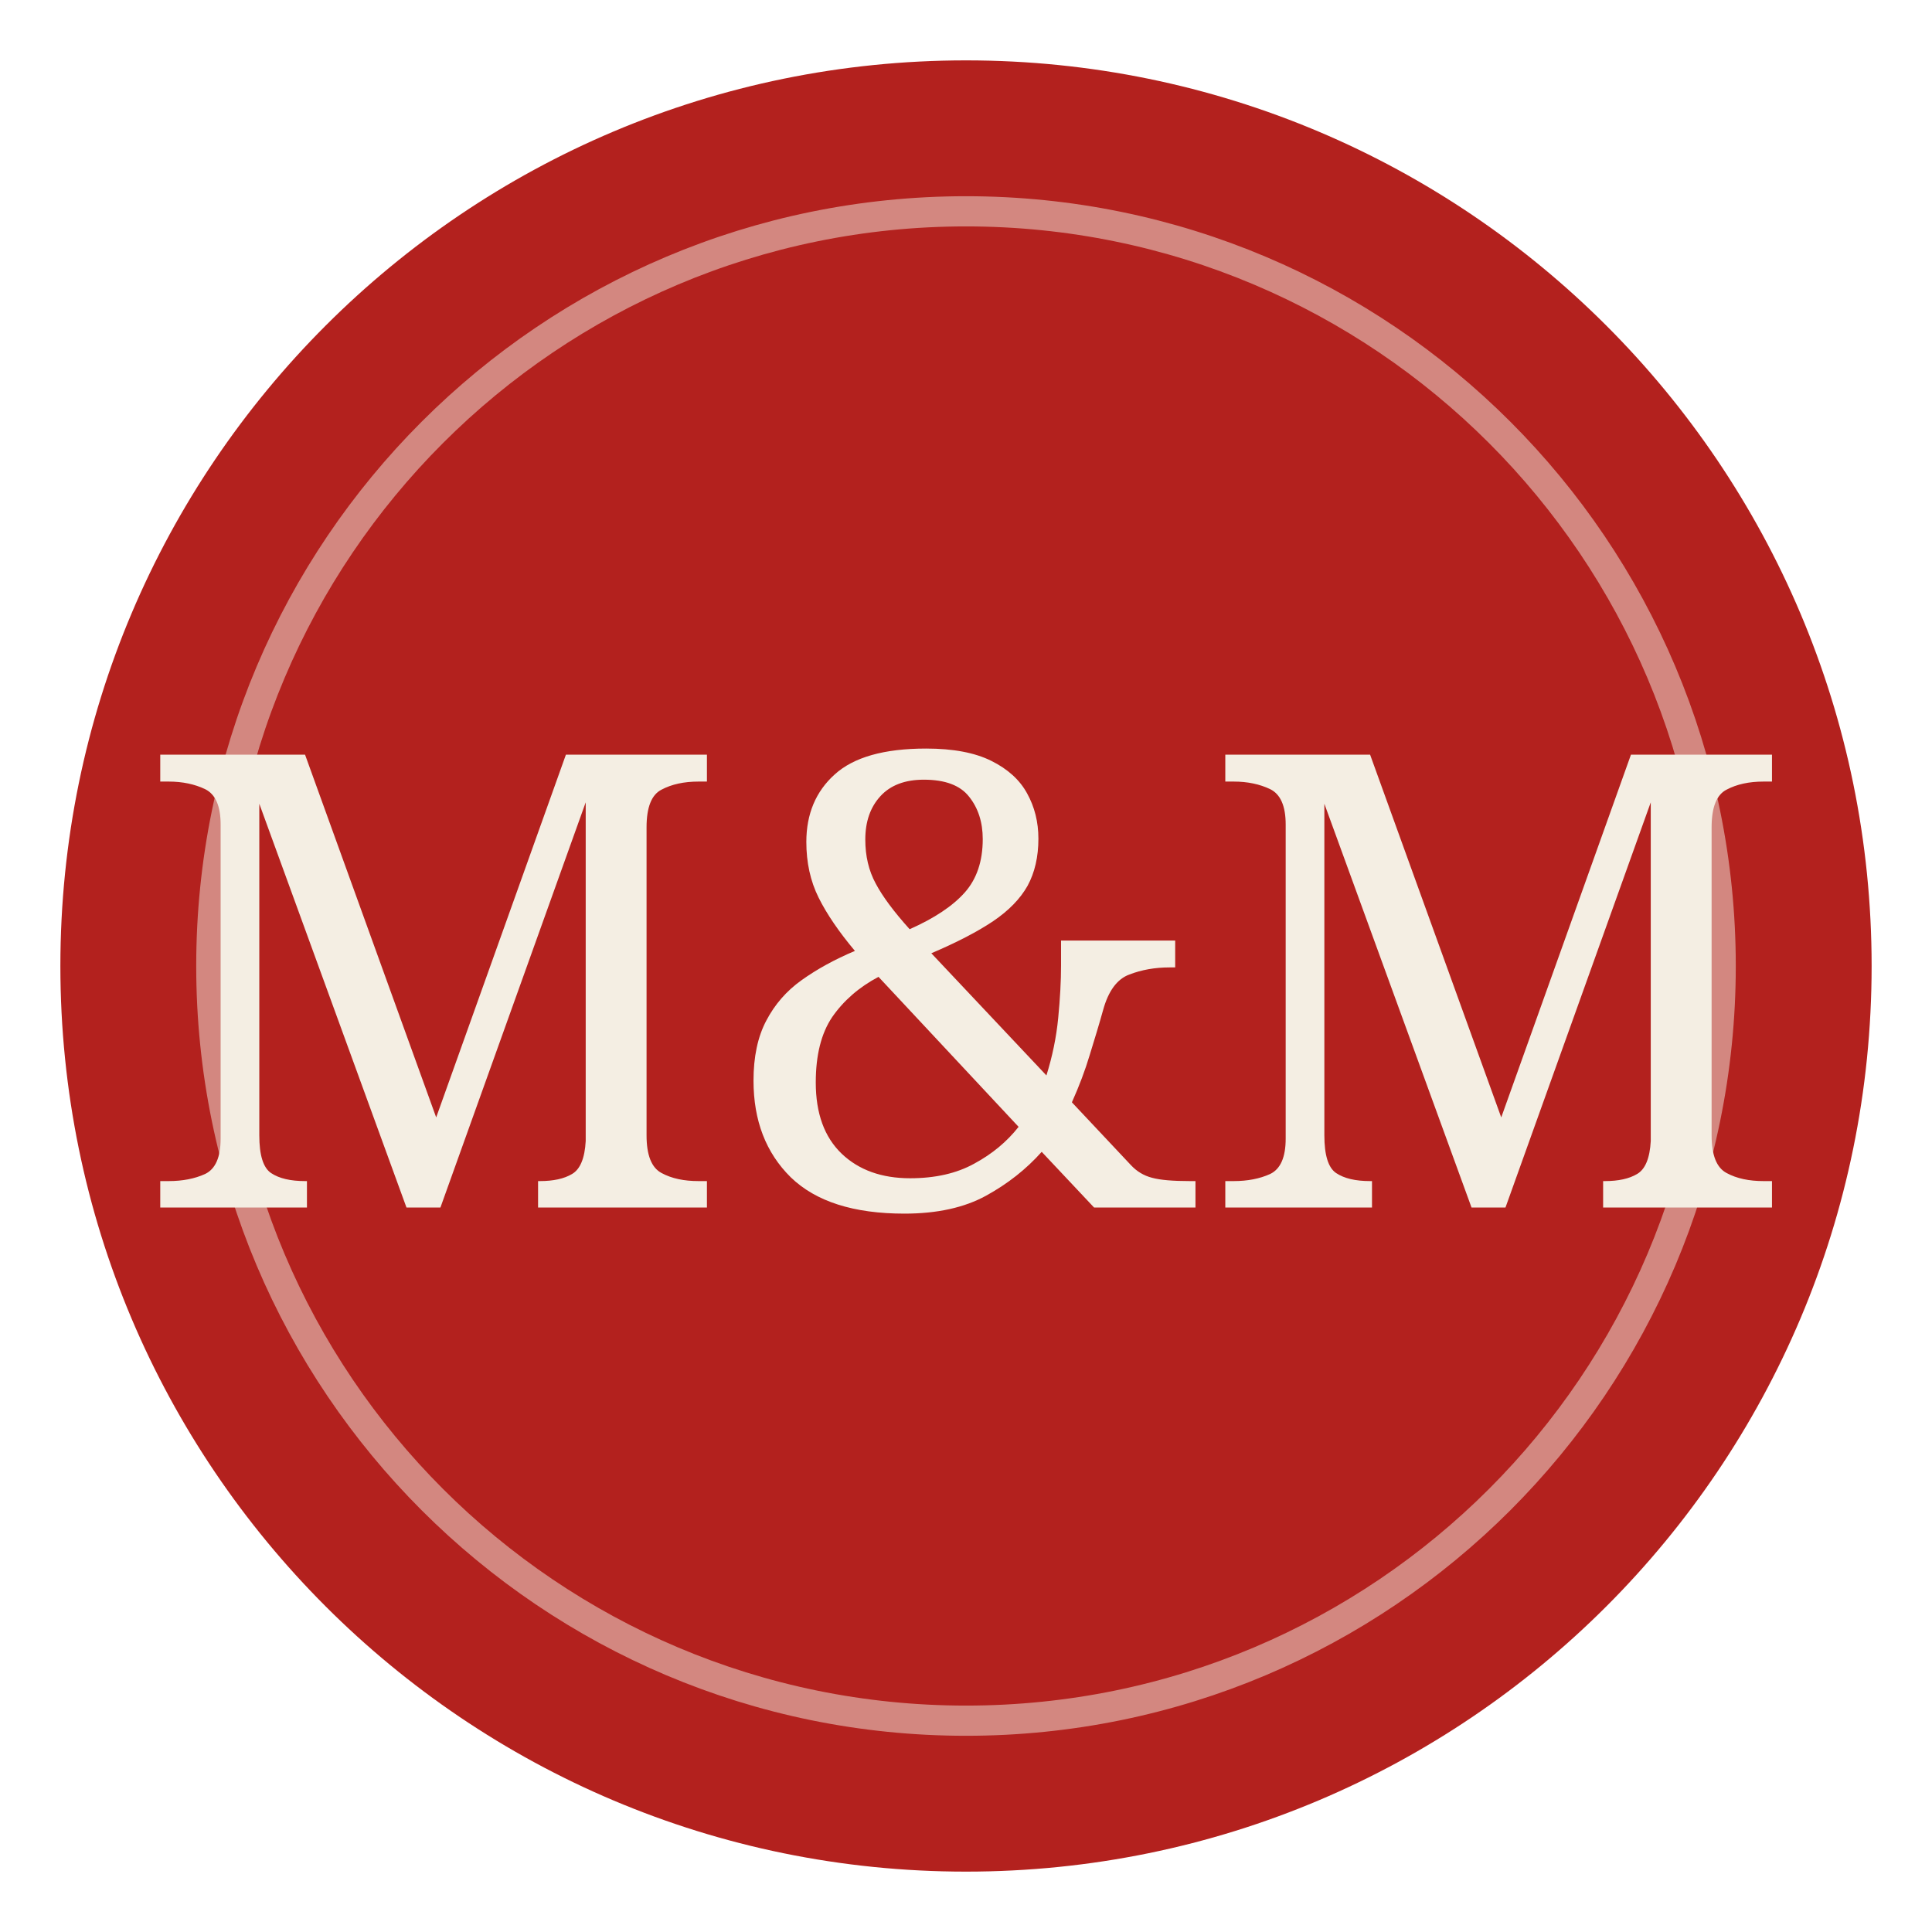
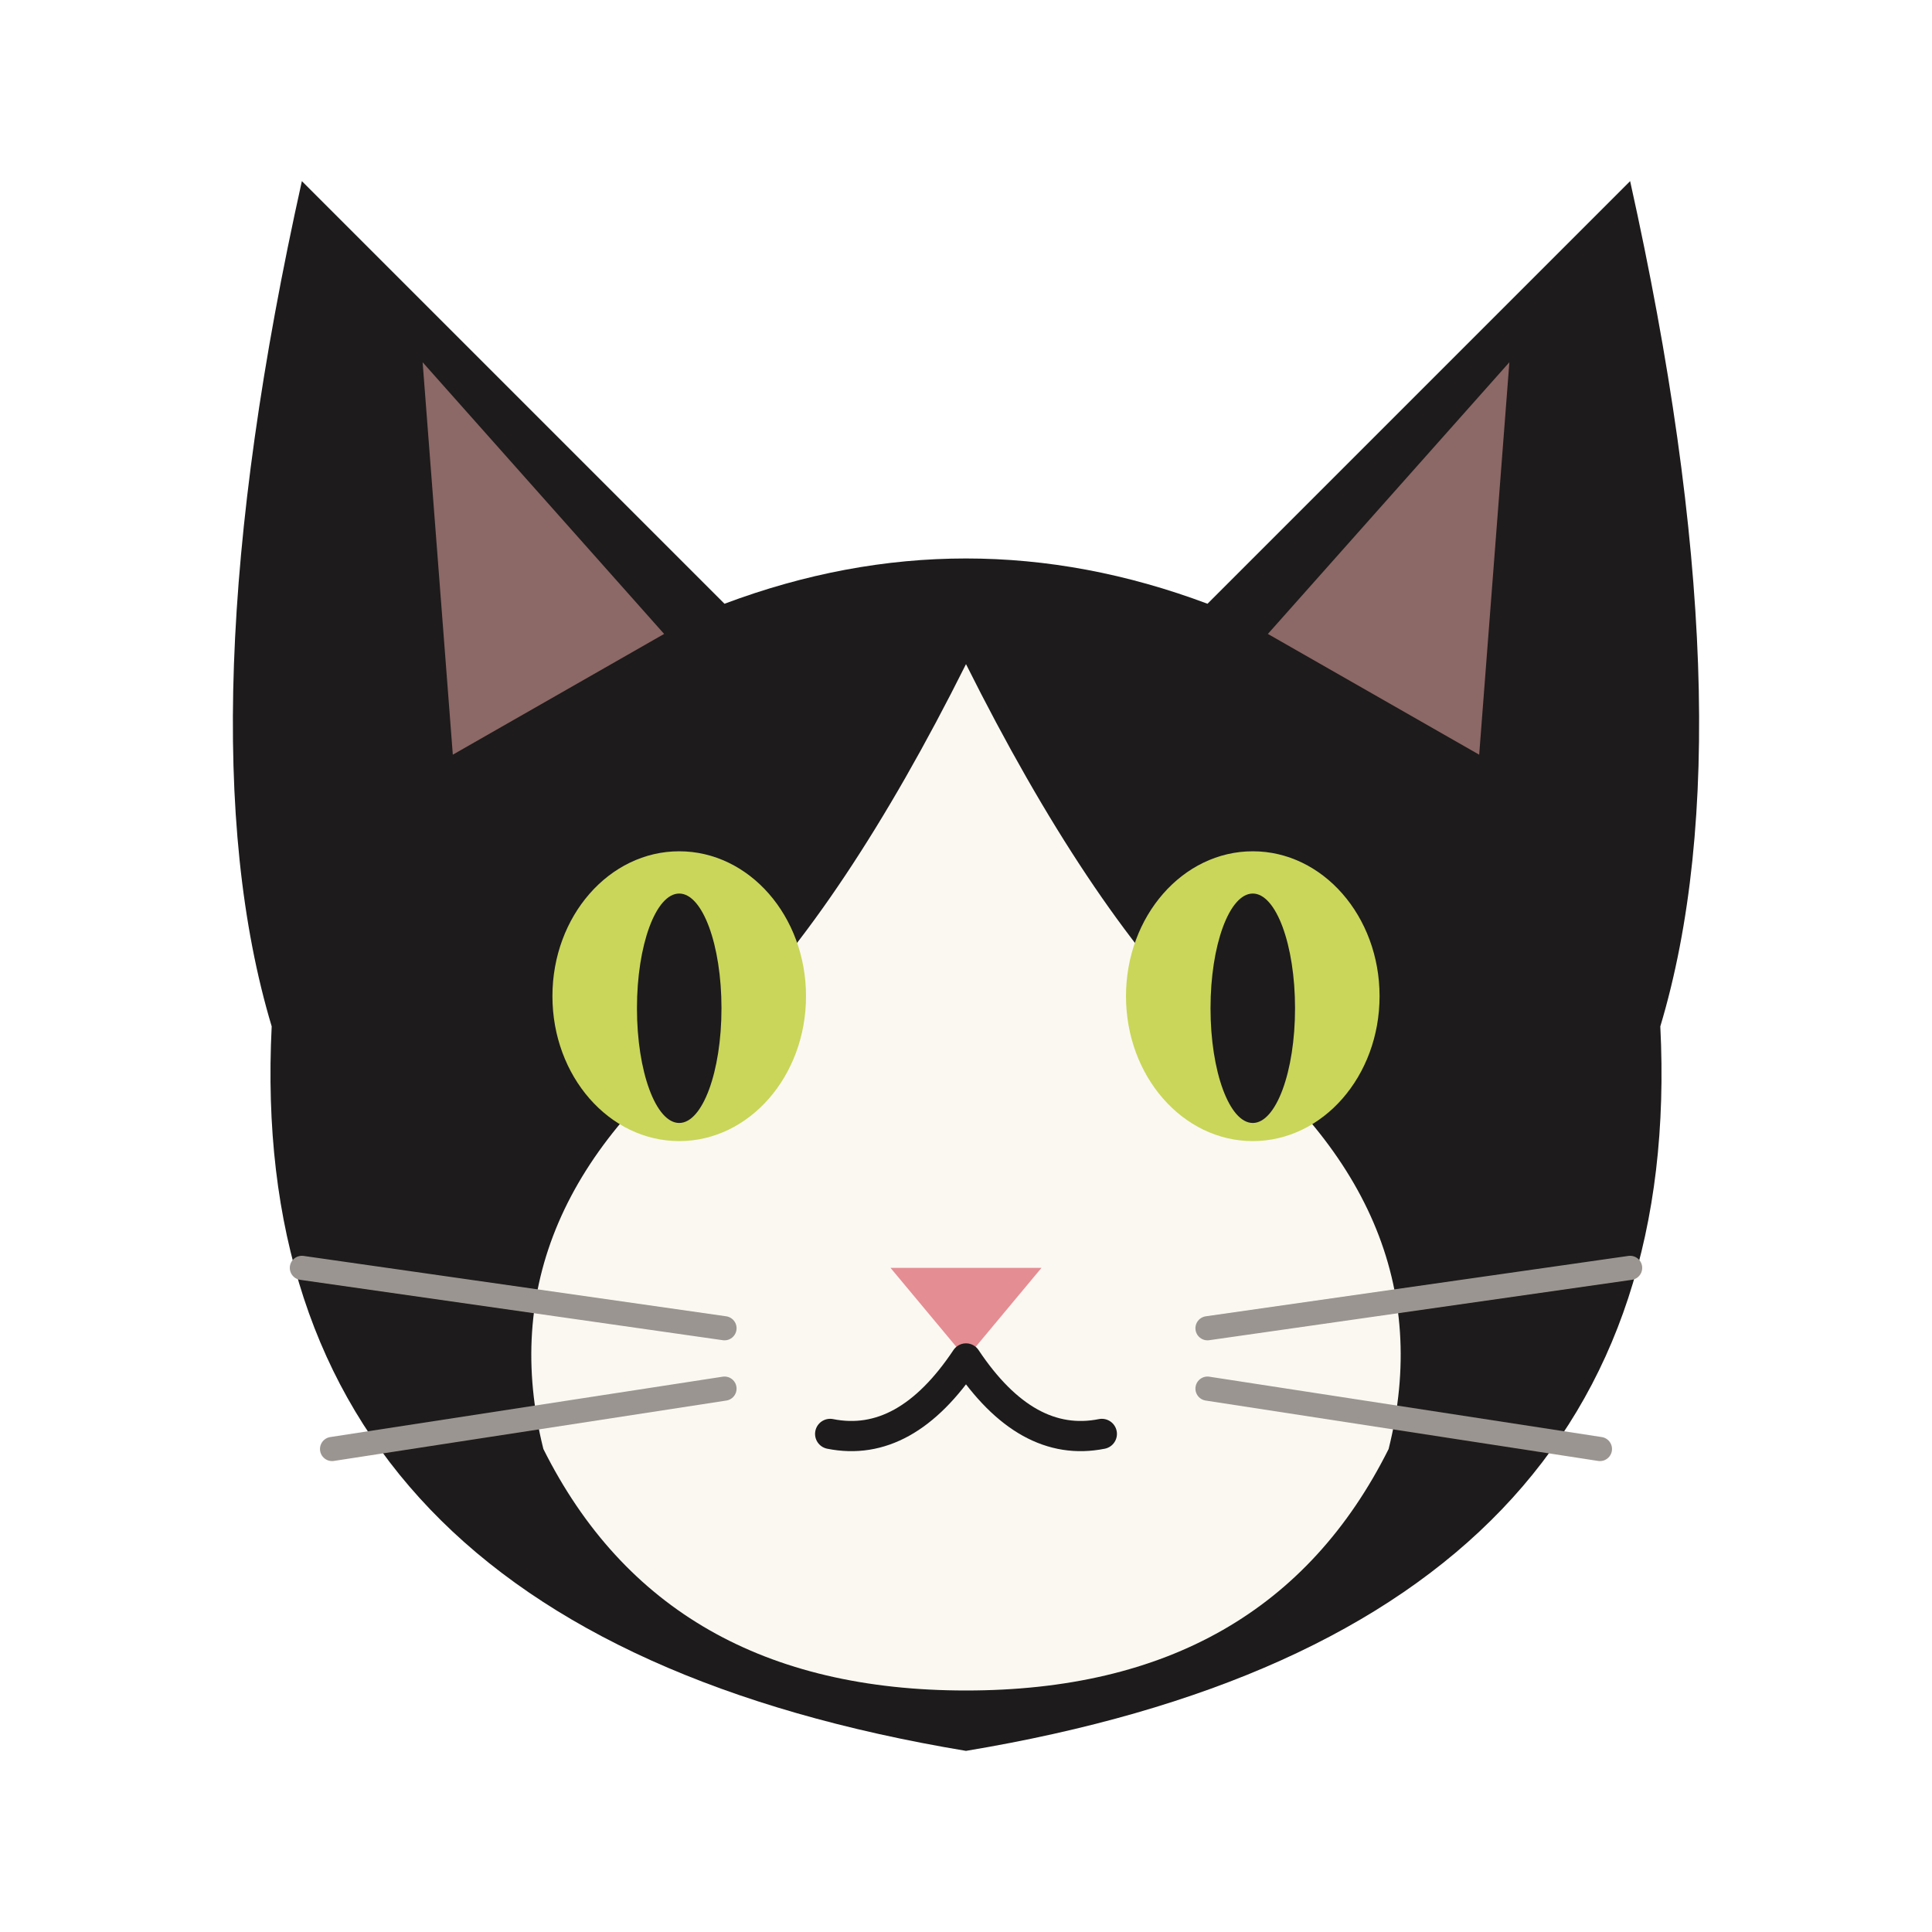
<svg xmlns="http://www.w3.org/2000/svg" viewBox="0 0 64 64">
-   <circle cx="32" cy="32" r="30" fill="#B3211E" />
-   <circle cx="32" cy="32" r="25" fill="none" stroke="#F4EEE3" stroke-opacity=".5" stroke-width="1" />
-   <text x="32" y="40" text-anchor="middle" font-family="'Cormorant Garamond', 'Hoefler Text', Georgia, serif" font-size="21" fill="#F4EEE3">M&amp;M</text>
+   <path d="M10 6 L24 20 Q32 17 40 20 L54 6 Q58 24 55 34 Q56 54 32 58 Q8 54 9 34 Q6 24 10 6Z" fill="#1d1b1b" />
+   <path d="M14 12 L22 21 L15 25Z M50 12 L42 21 L49 25Z" fill="#e8a7a4" opacity=".55" />
+   <path d="M32 22 Q36 30 40 34 Q48 40 46 48 Q42 56 32 56 Q22 56 18 48 Q16 40 24 34 Q28 30 32 22Z" fill="#fbf8f2" />
+   <ellipse cx="22.5" cy="33" rx="4.2" ry="4.8" fill="#c9d65a" />
+   <ellipse cx="41.5" cy="33" rx="4.2" ry="4.8" fill="#c9d65a" />
+   <ellipse cx="22.5" cy="33.4" rx="1.4" ry="3.8" fill="#1d1b1b" />
+   <ellipse cx="41.5" cy="33.4" rx="1.4" ry="3.8" fill="#1d1b1b" />
+   <path d="M29.5 42 L34.5 42 L32 45Z" fill="#e48d93" />
+   <path d="M32 45 Q30 48 27.5 47.5 M32 45 Q34 48 36.5 47.5" stroke="#1d1b1b" stroke-width="1" fill="none" stroke-linecap="round" />
+   <path d="M24 44 L10 42 M24 46 L11 48 M40 44 L54 42 M40 46 L53 48" stroke="#9a9590" stroke-width=".8" stroke-linecap="round" />
</svg>
